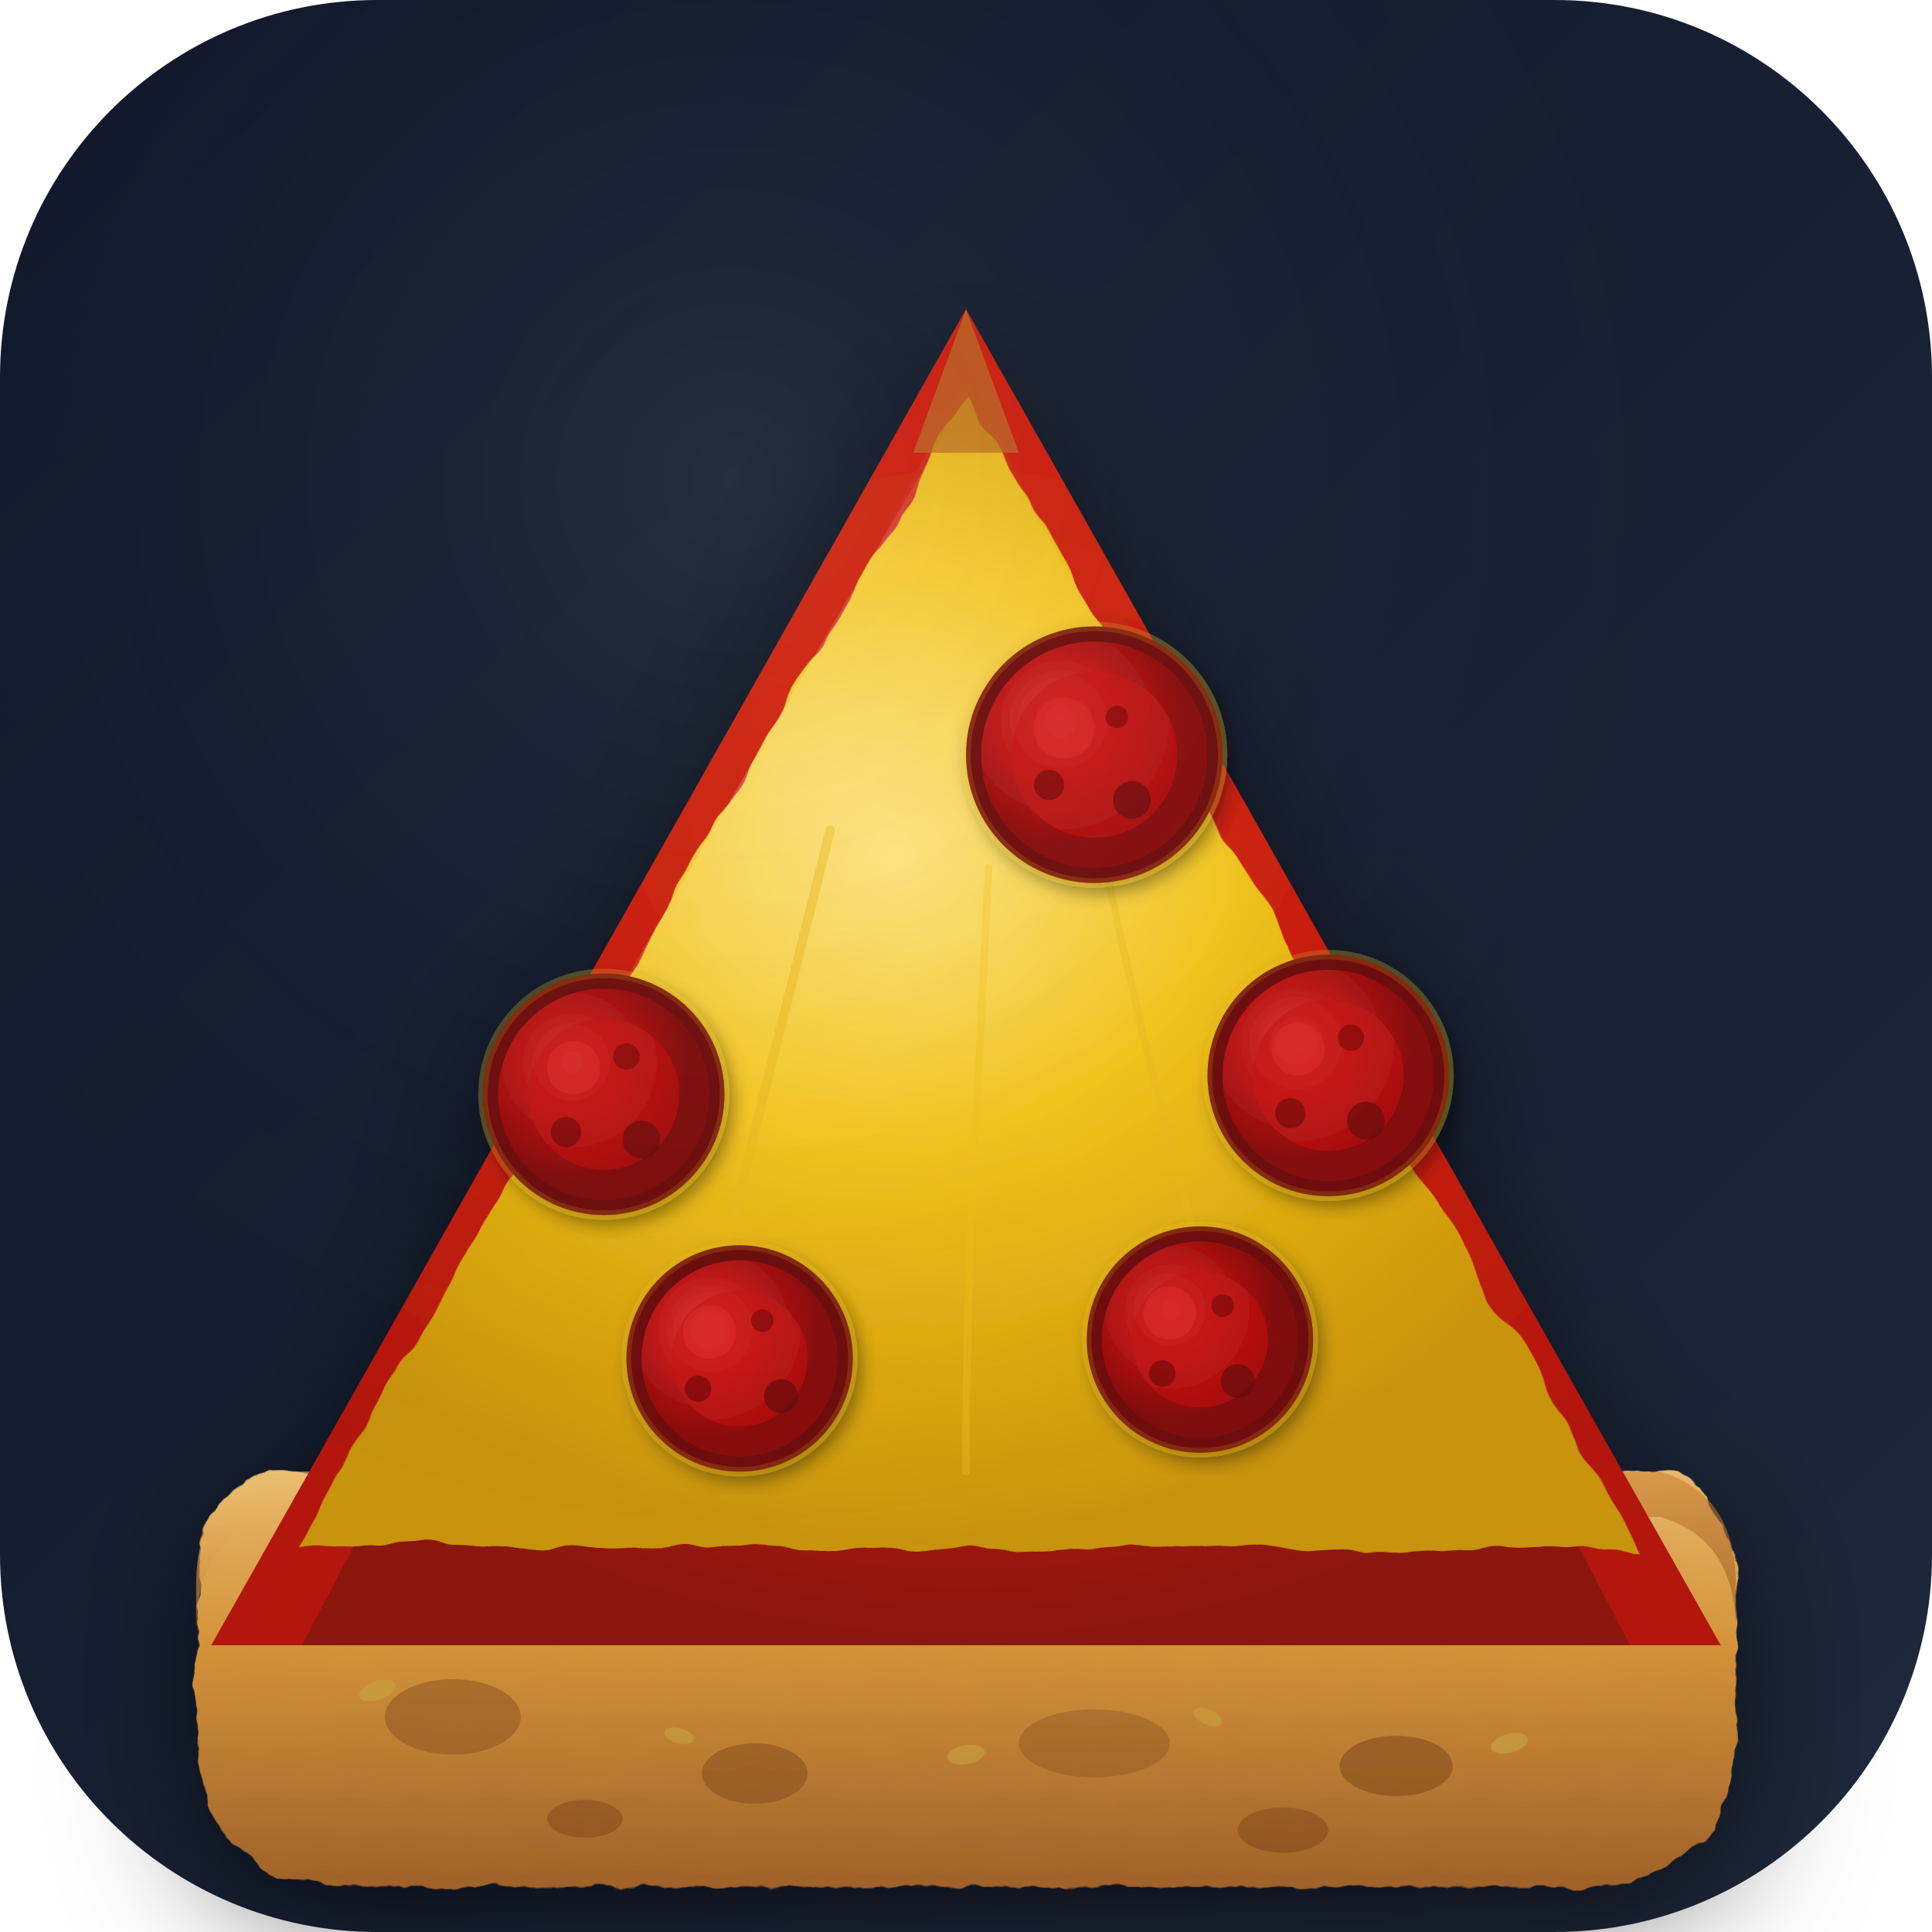
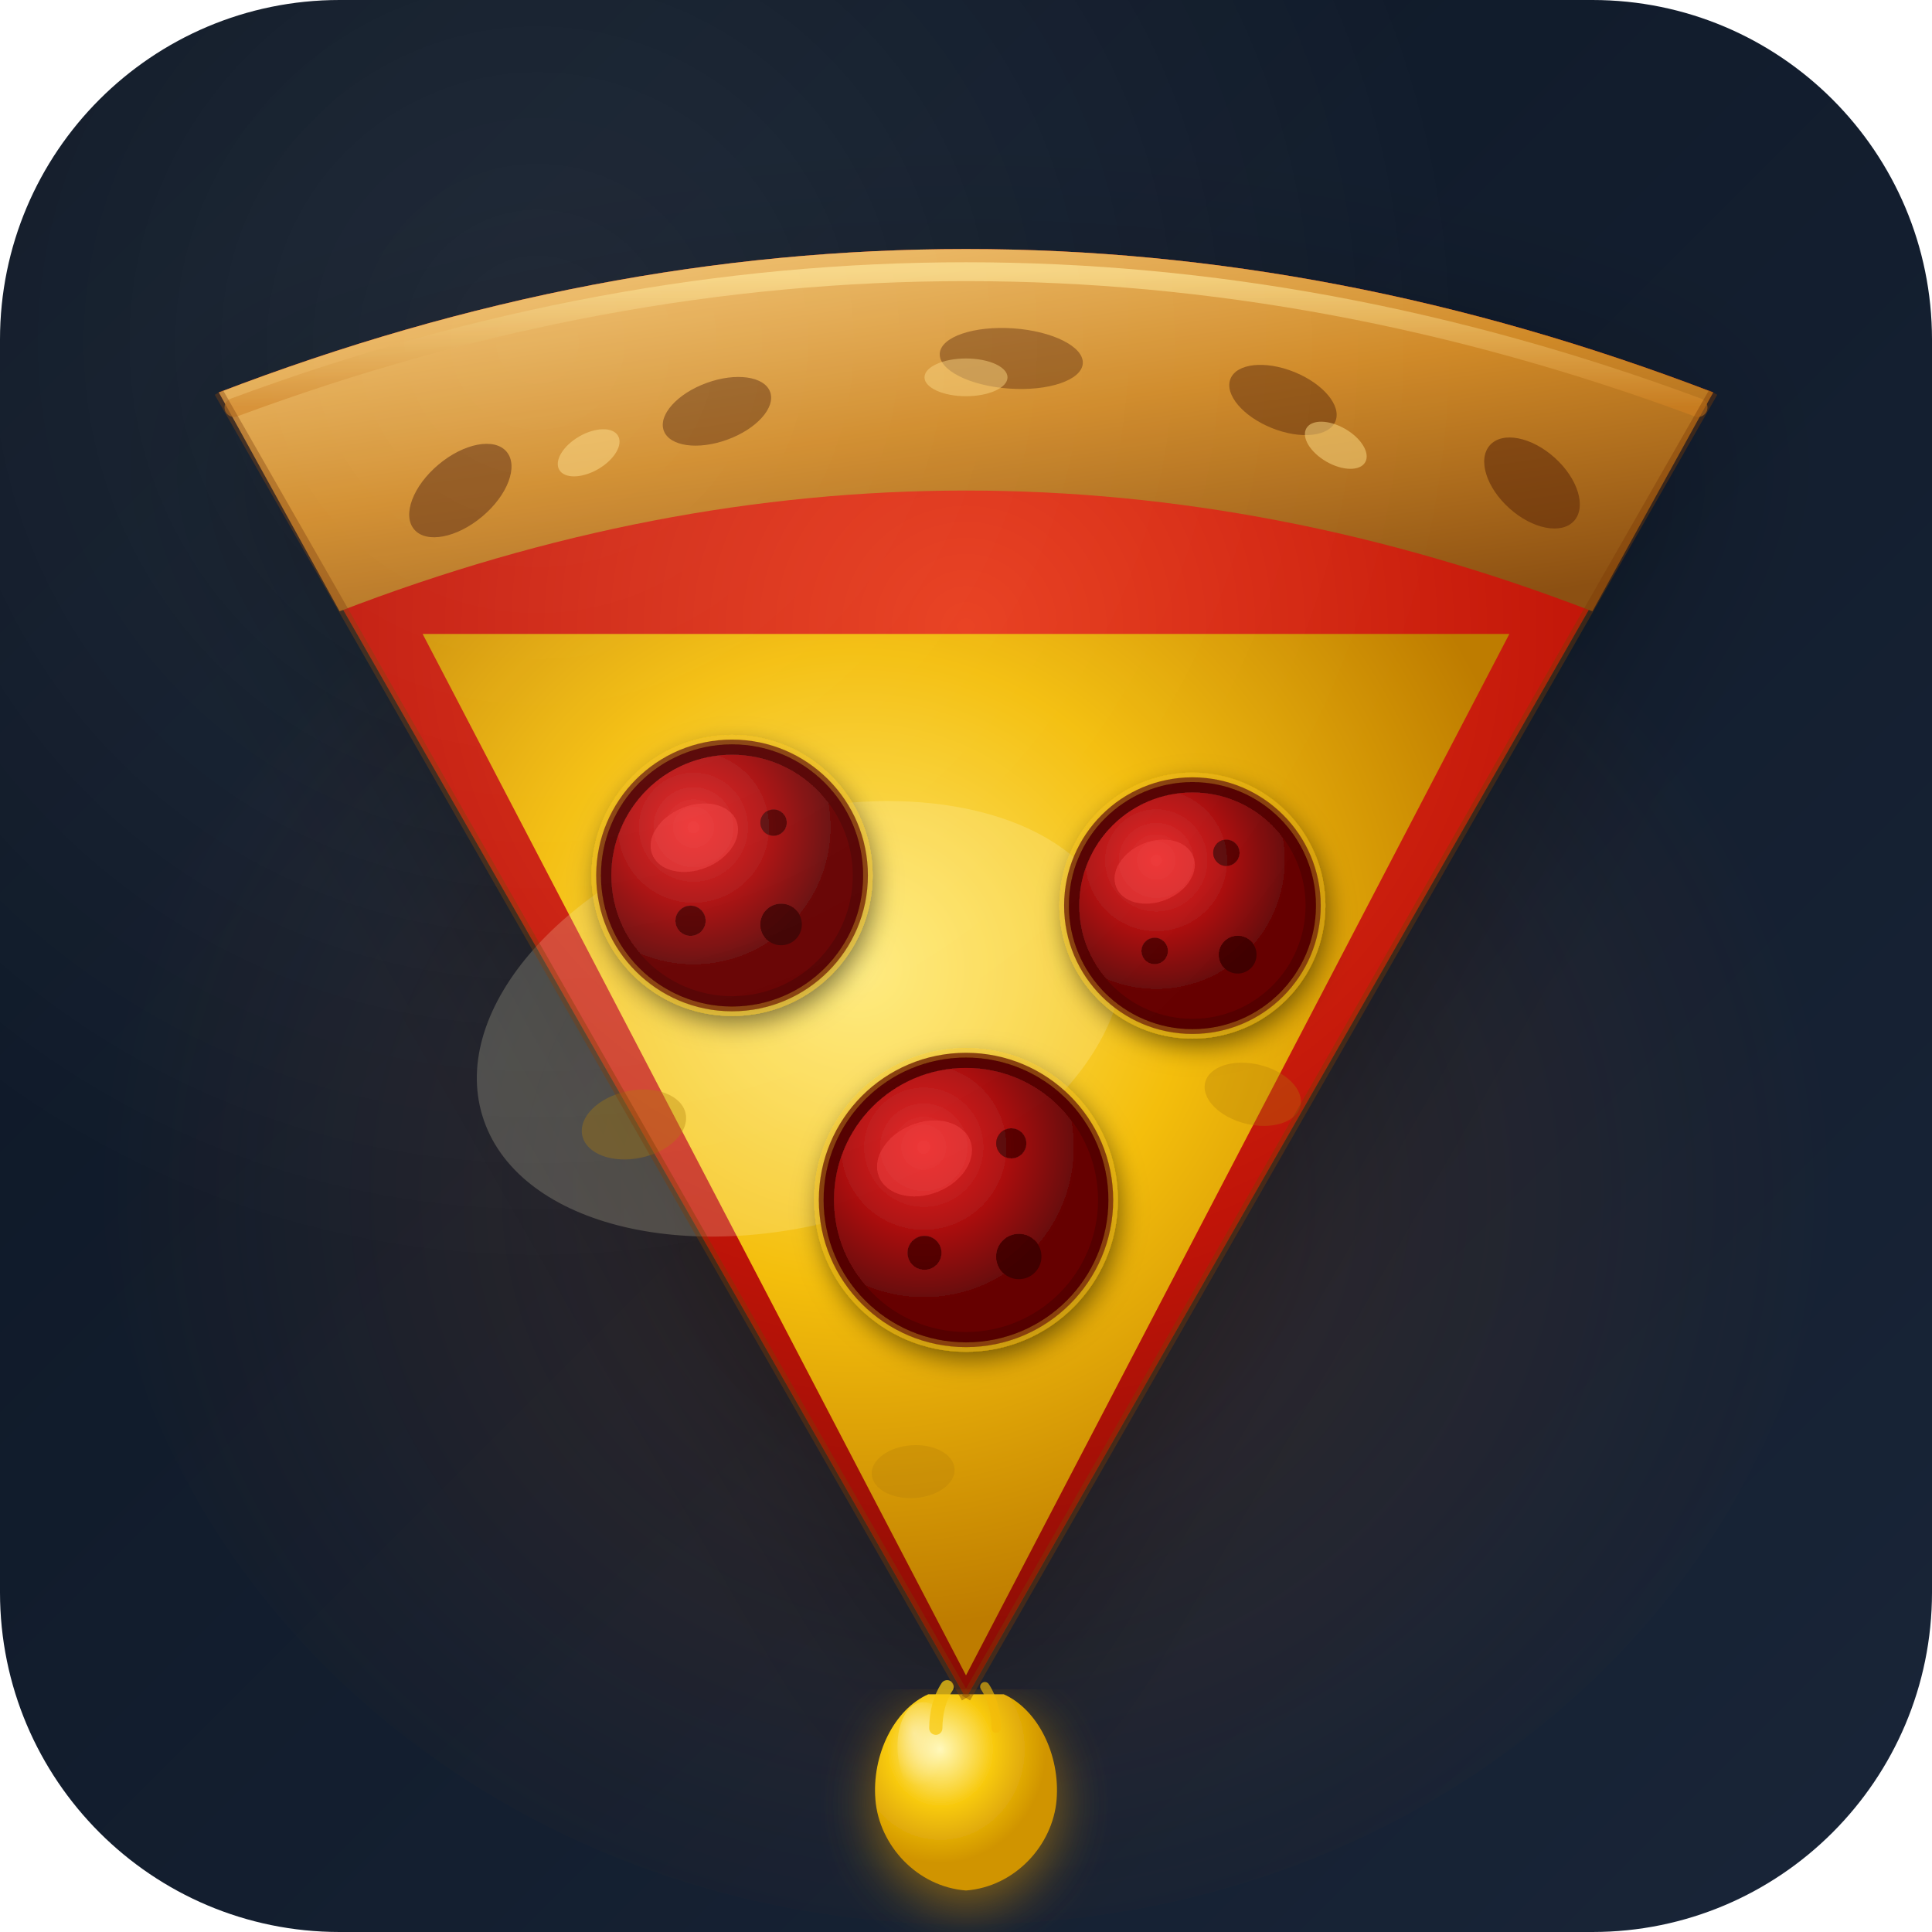
<svg xmlns="http://www.w3.org/2000/svg" width="512" height="512">
  <defs>
-     <linearGradient id="bgGrad" x1="0%" y1="0%" x2="100%" y2="100%">
-       <stop offset="0%" style="stop-color:#0f172a" />
-       <stop offset="100%" style="stop-color:#1e293b" />
+     <linearGradient id="bg" x1="0%" y1="0%" x2="100%" y2="100%">
+       <stop offset="0%" stop-color="#0c1624" />
+       <stop offset="100%" stop-color="#192538" />
    </linearGradient>
-     <linearGradient id="crustGrad" x1="0%" y1="0%" x2="0%" y2="100%">
-       <stop offset="0%" style="stop-color:#e8b86d" />
-       <stop offset="40%" style="stop-color:#d4943a" />
-       <stop offset="100%" style="stop-color:#a0622a" />
+     <linearGradient id="crustFill" x1="20%" y1="0%" x2="80%" y2="100%">
+       <stop offset="0%" stop-color="#f2c26e" />
+       <stop offset="48%" stop-color="#d08a28" />
+       <stop offset="100%" stop-color="#8c5012" />
    </linearGradient>
-     <linearGradient id="crustEdgeGrad" x1="0%" y1="0%" x2="100%" y2="100%">
-       <stop offset="0%" style="stop-color:#f0c878" />
-       <stop offset="50%" style="stop-color:#c87c2e" />
-       <stop offset="100%" style="stop-color:#8a5020" />
+     <linearGradient id="crustRim" x1="0%" y1="0%" x2="0%" y2="100%">
+       <stop offset="0%" stop-color="#ffe898" />
+       <stop offset="100%" stop-color="#cf8020" />
    </linearGradient>
-     <radialGradient id="sauceGrad" cx="50%" cy="35%" r="65%">
-       <stop offset="0%" style="stop-color:#e03020" />
-       <stop offset="60%" style="stop-color:#c02010" />
-       <stop offset="100%" style="stop-color:#8b1208" />
+     <radialGradient id="sauceFill" cx="50%" cy="26%" r="74%">
+       <stop offset="0%" stop-color="#e83c1c" />
+       <stop offset="60%" stop-color="#c01408" />
+       <stop offset="100%" stop-color="#880c04" />
    </radialGradient>
-     <radialGradient id="cheeseGrad" cx="45%" cy="40%" r="60%">
-       <stop offset="0%" style="stop-color:#ffe066" />
-       <stop offset="40%" style="stop-color:#f5c518" />
-       <stop offset="100%" style="stop-color:#c8930a" />
+     <radialGradient id="cheeseFill" cx="40%" cy="32%" r="64%">
+       <stop offset="0%" stop-color="#ffe86a" />
+       <stop offset="48%" stop-color="#f4be0c" />
+       <stop offset="100%" stop-color="#be7c00" />
    </radialGradient>
-     <radialGradient id="pepGrad1" cx="35%" cy="35%" r="55%">
-       <stop offset="0%" style="stop-color:#e84040" />
-       <stop offset="50%" style="stop-color:#c01818" />
-       <stop offset="100%" style="stop-color:#880a0a" />
+     <radialGradient id="dripFill" cx="36%" cy="28%" r="58%">
+       <stop offset="0%" stop-color="#fff8b8" />
+       <stop offset="50%" stop-color="#f8ca10" />
+       <stop offset="100%" stop-color="#d09400" />
    </radialGradient>
-     <radialGradient id="pepGrad2" cx="35%" cy="35%" r="55%">
-       <stop offset="0%" style="stop-color:#dd3838" />
-       <stop offset="50%" style="stop-color:#b81414" />
-       <stop offset="100%" style="stop-color:#800808" />
+     <radialGradient id="pepFill" cx="34%" cy="30%" r="58%">
+       <stop offset="0%" stop-color="#ec3030" />
+       <stop offset="52%" stop-color="#b01212" />
+       <stop offset="100%" stop-color="#660606" />
    </radialGradient>
-     <radialGradient id="pepGrad3" cx="35%" cy="35%" r="55%">
-       <stop offset="0%" style="stop-color:#e24040" />
-       <stop offset="50%" style="stop-color:#be1818" />
-       <stop offset="100%" style="stop-color:#860a0a" />
+     <radialGradient id="warmGlow" cx="50%" cy="54%" r="50%">
+       <stop offset="0%" stop-color="#d86010" stop-opacity="0.18" />
+       <stop offset="100%" stop-color="#d86010" stop-opacity="0" />
    </radialGradient>
-     <filter id="cheeseBump" x="-5%" y="-5%" width="110%" height="110%">
-       <feTurbulence type="fractalNoise" baseFrequency="0.04" numOctaves="3" result="noise" />
-       <feDisplacementMap in="SourceGraphic" in2="noise" scale="6" xChannelSelector="R" yChannelSelector="G" />
+     <radialGradient id="iconShine" cx="28%" cy="18%" r="48%">
+       <stop offset="0%" stop-color="#ffffff" stop-opacity="0.08" />
+       <stop offset="100%" stop-color="#ffffff" stop-opacity="0" />
+     </radialGradient>
+     <radialGradient id="dripHighlight" cx="32%" cy="28%" r="50%">
+       <stop offset="0%" stop-color="#ffffff" stop-opacity="0.55" />
+       <stop offset="100%" stop-color="#ffffff" stop-opacity="0" />
+     </radialGradient>
+     <filter id="sliceShadow" x="-14%" y="-10%" width="128%" height="130%">
+       <feDropShadow dx="0" dy="10" stdDeviation="22" flood-color="#000000" flood-opacity="0.72" />
    </filter>
-     <filter id="sliceShadow" x="-15%" y="-5%" width="130%" height="130%">
-       <feDropShadow dx="0" dy="8" stdDeviation="18" flood-color="#000000" flood-opacity="0.6" />
+     <filter id="pepShadow" x="-24%" y="-24%" width="148%" height="148%">
+       <feDropShadow dx="1" dy="2.5" stdDeviation="3.5" flood-color="#000000" flood-opacity="0.55" />
    </filter>
-     <filter id="crustTexture" x="-5%" y="-5%" width="110%" height="110%">
-       <feTurbulence type="fractalNoise" baseFrequency="0.08" numOctaves="4" result="noise" />
-       <feDisplacementMap in="SourceGraphic" in2="noise" scale="4" xChannelSelector="R" yChannelSelector="G" />
+     <filter id="dripGlow" x="-30%" y="-10%" width="160%" height="140%">
+       <feDropShadow dx="0" dy="4" stdDeviation="7" flood-color="#d09000" flood-opacity="0.6" />
    </filter>
-     <filter id="pepShadow">
-       <feDropShadow dx="1.5" dy="2" stdDeviation="2.5" flood-color="#000000" flood-opacity="0.45" />
-     </filter>
-     <radialGradient id="sheenGrad" cx="38%" cy="32%" r="40%">
-       <stop offset="0%" style="stop-color:#ffffff;stop-opacity:0.22" />
-       <stop offset="100%" style="stop-color:#ffffff;stop-opacity:0" />
-     </radialGradient>
-     <clipPath id="sliceClip">
-       <polygon points="256,68 42,468 470,468" />
-     </clipPath>
  </defs>
-   <rect width="512" height="512" rx="100" fill="url(#bgGrad)" />
-   <g filter="url(#sliceShadow)">
-     <path d="M 52,458              Q 52,500 95,500              L 417,500              Q 460,500 460,458              L 460,420              Q 460,396 440,390              L 72,390              Q 52,396 52,420              Z" fill="url(#crustGrad)" filter="url(#crustTexture)" />
-     <path d="M 72,390 Q 52,396 52,420 L 52,432 Q 52,408 72,402 L 440,402 Q 460,408 460,432 L 460,420 Q 460,396 440,390 Z" fill="url(#crustEdgeGrad)" opacity="0.55" />
-     <ellipse cx="120" cy="455" rx="18" ry="10" fill="#8a5020" opacity="0.5" />
-     <ellipse cx="200" cy="470" rx="14" ry="8" fill="#7a4418" opacity="0.45" />
-     <ellipse cx="290" cy="462" rx="20" ry="9" fill="#8a5020" opacity="0.4" />
-     <ellipse cx="370" cy="468" rx="15" ry="8" fill="#7a4418" opacity="0.5" />
-     <ellipse cx="155" cy="482" rx="10" ry="5" fill="#6a3410" opacity="0.35" />
-     <ellipse cx="340" cy="485" rx="12" ry="6" fill="#6a3410" opacity="0.35" />
-     <ellipse cx="100" cy="448" rx="5" ry="2.5" fill="#c8a040" opacity="0.7" transform="rotate(-20,100,448)" />
-     <ellipse cx="180" cy="460" rx="4" ry="2" fill="#c8a040" opacity="0.6" transform="rotate(15,180,460)" />
-     <ellipse cx="256" cy="465" rx="5" ry="2.5" fill="#c8a040" opacity="0.65" transform="rotate(-10,256,465)" />
-     <ellipse cx="320" cy="455" rx="4" ry="2" fill="#c8a040" opacity="0.6" transform="rotate(25,320,455)" />
-     <ellipse cx="400" cy="462" rx="5" ry="2.5" fill="#c8a040" opacity="0.7" transform="rotate(-15,400,462)" />
-     <polygon points="256,82 56,436 456,436" fill="url(#sauceGrad)" />
-     <polygon points="256,82 56,436 80,436 256,100" fill="#cc1a0a" opacity="0.6" />
-     <polygon points="256,82 456,436 432,436 256,100" fill="#cc1a0a" opacity="0.6" />
-     <polygon points="256,105 78,410 434,410" fill="url(#cheeseGrad)" filter="url(#cheeseBump)" />
-     <polygon points="256,105 78,410 434,410" fill="url(#sheenGrad)" />
-     <path d="M 180,380 Q 190,340 200,300 Q 210,260 220,220" stroke="#e8b820" stroke-width="2.5" fill="none" opacity="0.45" stroke-linecap="round" />
-     <path d="M 330,375 Q 318,335 308,295 Q 298,255 290,215" stroke="#e8b820" stroke-width="2" fill="none" opacity="0.4" stroke-linecap="round" />
-     <path d="M 256,390 Q 256,350 258,310 Q 260,270 262,230" stroke="#f0c020" stroke-width="2" fill="none" opacity="0.35" stroke-linecap="round" />
-     <ellipse cx="190" cy="340" rx="14" ry="9" fill="#c8900a" opacity="0.5" transform="rotate(-12,190,340)" />
-     <ellipse cx="310" cy="355" rx="12" ry="8" fill="#c8900a" opacity="0.45" transform="rotate(8,310,355)" />
-     <ellipse cx="148" cy="290" rx="10" ry="7" fill="#d09010" opacity="0.4" transform="rotate(-5,148,290)" />
-     <ellipse cx="365" cy="300" rx="11" ry="7" fill="#c8900a" opacity="0.45" transform="rotate(10,365,300)" />
-     <g filter="url(#pepShadow)">
-       <circle cx="290" cy="200" r="34" fill="#6e0808" />
-       <circle cx="290" cy="200" r="30" fill="url(#pepGrad1)" />
-       <circle cx="290" cy="200" r="22" fill="#c81414" opacity="0.6" />
-       <circle cx="282" cy="193" r="8" fill="#e03030" opacity="0.5" />
-       <circle cx="300" cy="212" r="5" fill="#5a0606" opacity="0.6" />
-       <circle cx="278" cy="208" r="4" fill="#5a0606" opacity="0.5" />
-       <circle cx="296" cy="190" r="3" fill="#5a0606" opacity="0.45" />
-       <circle cx="290" cy="200" r="34" fill="none" stroke="#f0c020" stroke-width="2.5" opacity="0.2" />
-     </g>
-     <g filter="url(#pepShadow)">
-       <circle cx="160" cy="290" r="32" fill="#6e0808" />
-       <circle cx="160" cy="290" r="28" fill="url(#pepGrad2)" />
-       <circle cx="160" cy="290" r="20" fill="#c81414" opacity="0.55" />
-       <circle cx="152" cy="283" r="7" fill="#e03030" opacity="0.5" />
-       <circle cx="170" cy="302" r="5" fill="#5a0606" opacity="0.6" />
-       <circle cx="150" cy="300" r="4" fill="#5a0606" opacity="0.5" />
-       <circle cx="166" cy="280" r="3.5" fill="#5a0606" opacity="0.45" />
-       <circle cx="160" cy="290" r="32" fill="none" stroke="#f0c020" stroke-width="2.5" opacity="0.18" />
-     </g>
-     <g filter="url(#pepShadow)">
-       <circle cx="352" cy="285" r="32" fill="#6e0808" />
-       <circle cx="352" cy="285" r="28" fill="url(#pepGrad3)" />
-       <circle cx="352" cy="285" r="20" fill="#c81414" opacity="0.55" />
-       <circle cx="344" cy="278" r="7" fill="#e03030" opacity="0.5" />
-       <circle cx="362" cy="297" r="5" fill="#5a0606" opacity="0.6" />
-       <circle cx="342" cy="295" r="4" fill="#5a0606" opacity="0.5" />
-       <circle cx="358" cy="275" r="3.5" fill="#5a0606" opacity="0.45" />
-       <circle cx="352" cy="285" r="32" fill="none" stroke="#f0c020" stroke-width="2.5" opacity="0.18" />
-     </g>
-     <g filter="url(#pepShadow)">
-       <circle cx="196" cy="360" r="30" fill="#6e0808" />
-       <circle cx="196" cy="360" r="26" fill="url(#pepGrad1)" />
-       <circle cx="196" cy="360" r="18" fill="#c81414" opacity="0.55" />
-       <circle cx="188" cy="353" r="7" fill="#e03030" opacity="0.5" />
-       <circle cx="207" cy="370" r="4.5" fill="#5a0606" opacity="0.6" />
-       <circle cx="185" cy="368" r="3.5" fill="#5a0606" opacity="0.5" />
-       <circle cx="202" cy="350" r="3" fill="#5a0606" opacity="0.45" />
-       <circle cx="196" cy="360" r="30" fill="none" stroke="#f0c020" stroke-width="2.5" opacity="0.18" />
-     </g>
-     <g filter="url(#pepShadow)">
-       <circle cx="318" cy="355" r="30" fill="#6e0808" />
-       <circle cx="318" cy="355" r="26" fill="url(#pepGrad2)" />
-       <circle cx="318" cy="355" r="18" fill="#c81414" opacity="0.55" />
-       <circle cx="310" cy="348" r="7" fill="#e03030" opacity="0.5" />
-       <circle cx="328" cy="366" r="4.5" fill="#5a0606" opacity="0.6" />
-       <circle cx="308" cy="364" r="3.5" fill="#5a0606" opacity="0.5" />
-       <circle cx="324" cy="346" r="3" fill="#5a0606" opacity="0.45" />
-       <circle cx="318" cy="355" r="30" fill="none" stroke="#f0c020" stroke-width="2.5" opacity="0.18" />
-     </g>
-     <polygon points="256,82 242,120 270,120" fill="#b86820" opacity="0.7" />
+   <rect width="512" height="512" rx="90" fill="url(#bg)" />
+   <ellipse cx="256" cy="300" rx="230" ry="210" fill="url(#warmGlow)" />
+   <path d="M 58,104 Q 256,28 454,104 L 256,450 Z" fill="#a05808" opacity="0.4" filter="url(#sliceShadow)" />
+   <path d="M 58,104 Q 256,28 454,104 L 256,450 Z" fill="url(#sauceFill)" />
+   <path d="M 58,104  Q 256,28  454,104          L 422,162 Q 256,98   90,162 Z" fill="url(#crustFill)" />
+   <path d="M 62,108 Q 256,36 450,108" fill="none" stroke="url(#crustRim)" stroke-width="5" stroke-linecap="round" opacity="0.65" />
+   <ellipse cx="122" cy="130" rx="16" ry="9" fill="#5e2a08" opacity="0.58" transform="rotate(-40,122,130)" />
+   <ellipse cx="190" cy="109" rx="15" ry="8" fill="#5e2a08" opacity="0.52" transform="rotate(-20,190,109)" />
+   <ellipse cx="268" cy="95" rx="19" ry="8" fill="#5e2a08" opacity="0.46" transform="rotate( 4,268, 95)" />
+   <ellipse cx="340" cy="106" rx="15" ry="8" fill="#5e2a08" opacity="0.52" transform="rotate(22,340,106)" />
+   <ellipse cx="406" cy="128" rx="15" ry="9" fill="#5e2a08" opacity="0.58" transform="rotate(42,406,128)" />
+   <ellipse cx="156" cy="120" rx="9" ry="5" fill="#fcd880" opacity="0.52" transform="rotate(-30,156,120)" />
+   <ellipse cx="256" cy="100" rx="11" ry="5" fill="#fcd880" opacity="0.46" />
+   <ellipse cx="354" cy="118" rx="9" ry="5" fill="#fcd880" opacity="0.52" transform="rotate(30,354,118)" />
+   <path d="M 112,168 L 400,168 L 256,444 Z" fill="url(#cheeseFill)" />
+   <ellipse cx="212" cy="270" rx="88" ry="54" fill="#fff8d0" opacity="0.20" transform="rotate(-17,212,270)" />
+   <ellipse cx="168" cy="298" rx="14" ry="9" fill="#b07a06" opacity="0.35" transform="rotate(-12,168,298)" />
+   <ellipse cx="332" cy="290" rx="13" ry="8" fill="#b07a06" opacity="0.32" transform="rotate( 14,332,290)" />
+   <ellipse cx="242" cy="390" rx="11" ry="7" fill="#b07a06" opacity="0.28" transform="rotate( -4,242,390)" />
+   <g filter="url(#pepShadow)">
+     <circle cx="194" cy="232" r="36" fill="#540404" />
+     <circle cx="194" cy="232" r="32" fill="url(#pepFill)" />
+     <ellipse cx="184" cy="222" rx="12" ry="8.5" fill="#f04040" opacity="0.50" transform="rotate(-22,184,222)" />
+     <circle cx="207" cy="245" r="5.5" fill="#360202" opacity="0.78" />
+     <circle cx="183" cy="244" r="4" fill="#360202" opacity="0.68" />
+     <circle cx="205" cy="218" r="3.5" fill="#360202" opacity="0.68" />
+     <circle cx="194" cy="232" r="36" fill="none" stroke="#f8c212" stroke-width="2.5" opacity="0.32" />
  </g>
-   <radialGradient id="iconSheen" cx="38%" cy="25%" r="55%">
-     <stop offset="0%" style="stop-color:#ffffff;stop-opacity:0.07" />
-     <stop offset="100%" style="stop-color:#000000;stop-opacity:0.0" />
-   </radialGradient>
-   <rect width="512" height="512" rx="100" fill="url(#iconSheen)" />
+   <g filter="url(#pepShadow)">
+     <circle cx="316" cy="240" r="34" fill="#540404" />
+     <circle cx="316" cy="240" r="30" fill="url(#pepFill)" />
+     <ellipse cx="306" cy="231" rx="11" ry="8" fill="#f04040" opacity="0.50" transform="rotate(-22,306,231)" />
+     <circle cx="328" cy="253" r="5" fill="#360202" opacity="0.78" />
+     <circle cx="306" cy="252" r="3.5" fill="#360202" opacity="0.68" />
+     <circle cx="325" cy="226" r="3.5" fill="#360202" opacity="0.68" />
+     <circle cx="316" cy="240" r="34" fill="none" stroke="#f8c212" stroke-width="2.5" opacity="0.32" />
+   </g>
+   <g filter="url(#pepShadow)">
+     <circle cx="256" cy="318" r="39" fill="#540404" />
+     <circle cx="256" cy="318" r="35" fill="url(#pepFill)" />
+     <ellipse cx="245" cy="307" rx="13" ry="9.5" fill="#f04040" opacity="0.50" transform="rotate(-22,245,307)" />
+     <circle cx="270" cy="333" r="6" fill="#360202" opacity="0.78" />
+     <circle cx="245" cy="332" r="4.5" fill="#360202" opacity="0.68" />
+     <circle cx="268" cy="303" r="4" fill="#360202" opacity="0.68" />
+     <circle cx="256" cy="318" r="39" fill="none" stroke="#f8c212" stroke-width="2.5" opacity="0.32" />
+   </g>
+   <g filter="url(#dripGlow)">
+     <path d="M 246,449            C 237,453 231,465 232,477            C 233,489 243,500 256,501            C 269,500 279,489 280,477            C 281,465 275,453 266,449 Z" fill="url(#dripFill)" />
+     <ellipse cx="246" cy="465" rx="8" ry="14" fill="url(#dripHighlight)" opacity="0.7" transform="rotate(-8,246,465)" />
+   </g>
+   <path d="M 251,447 C 249,450 248,454 248,458" stroke="#f8ca10" stroke-width="3.5" fill="none" stroke-linecap="round" opacity="0.75" />
+   <path d="M 261,447 C 263,450 264,454 264,458" stroke="#f4bc08" stroke-width="2.5" fill="none" stroke-linecap="round" opacity="0.65" />
+   <path d="M 58,104 L 256,450" stroke="#7a3a06" stroke-width="2.5" opacity="0.4" />
+   <path d="M 454,104 L 256,450" stroke="#7a3a06" stroke-width="2.5" opacity="0.4" />
+   <rect width="512" height="512" rx="90" fill="url(#iconShine)" />
</svg>
